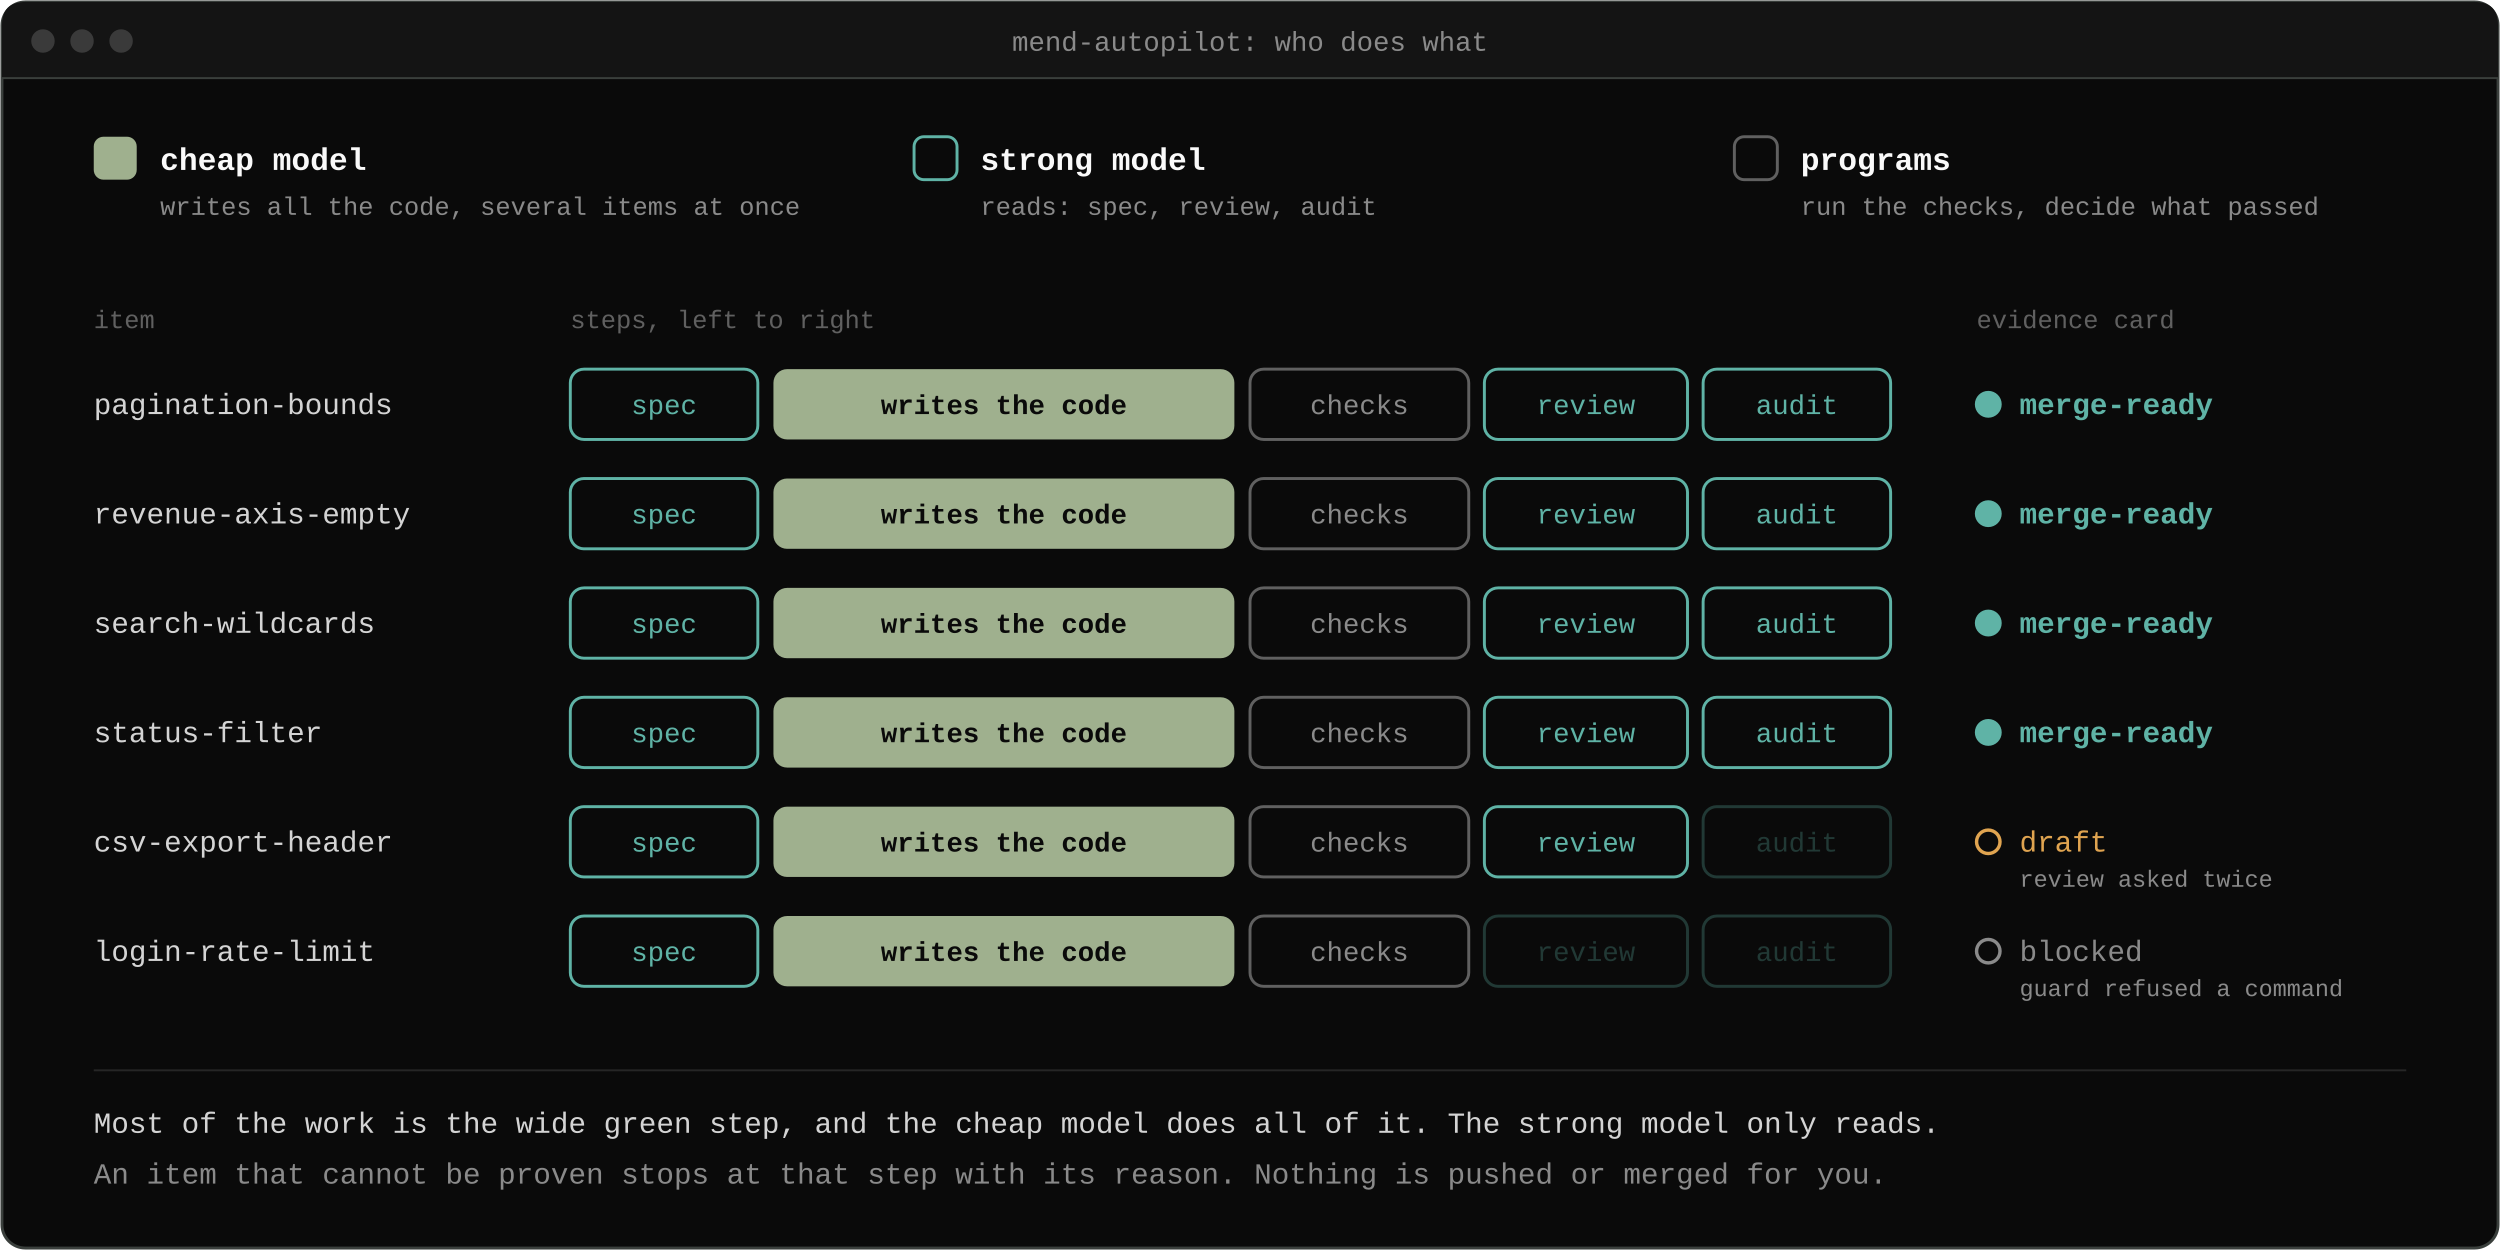
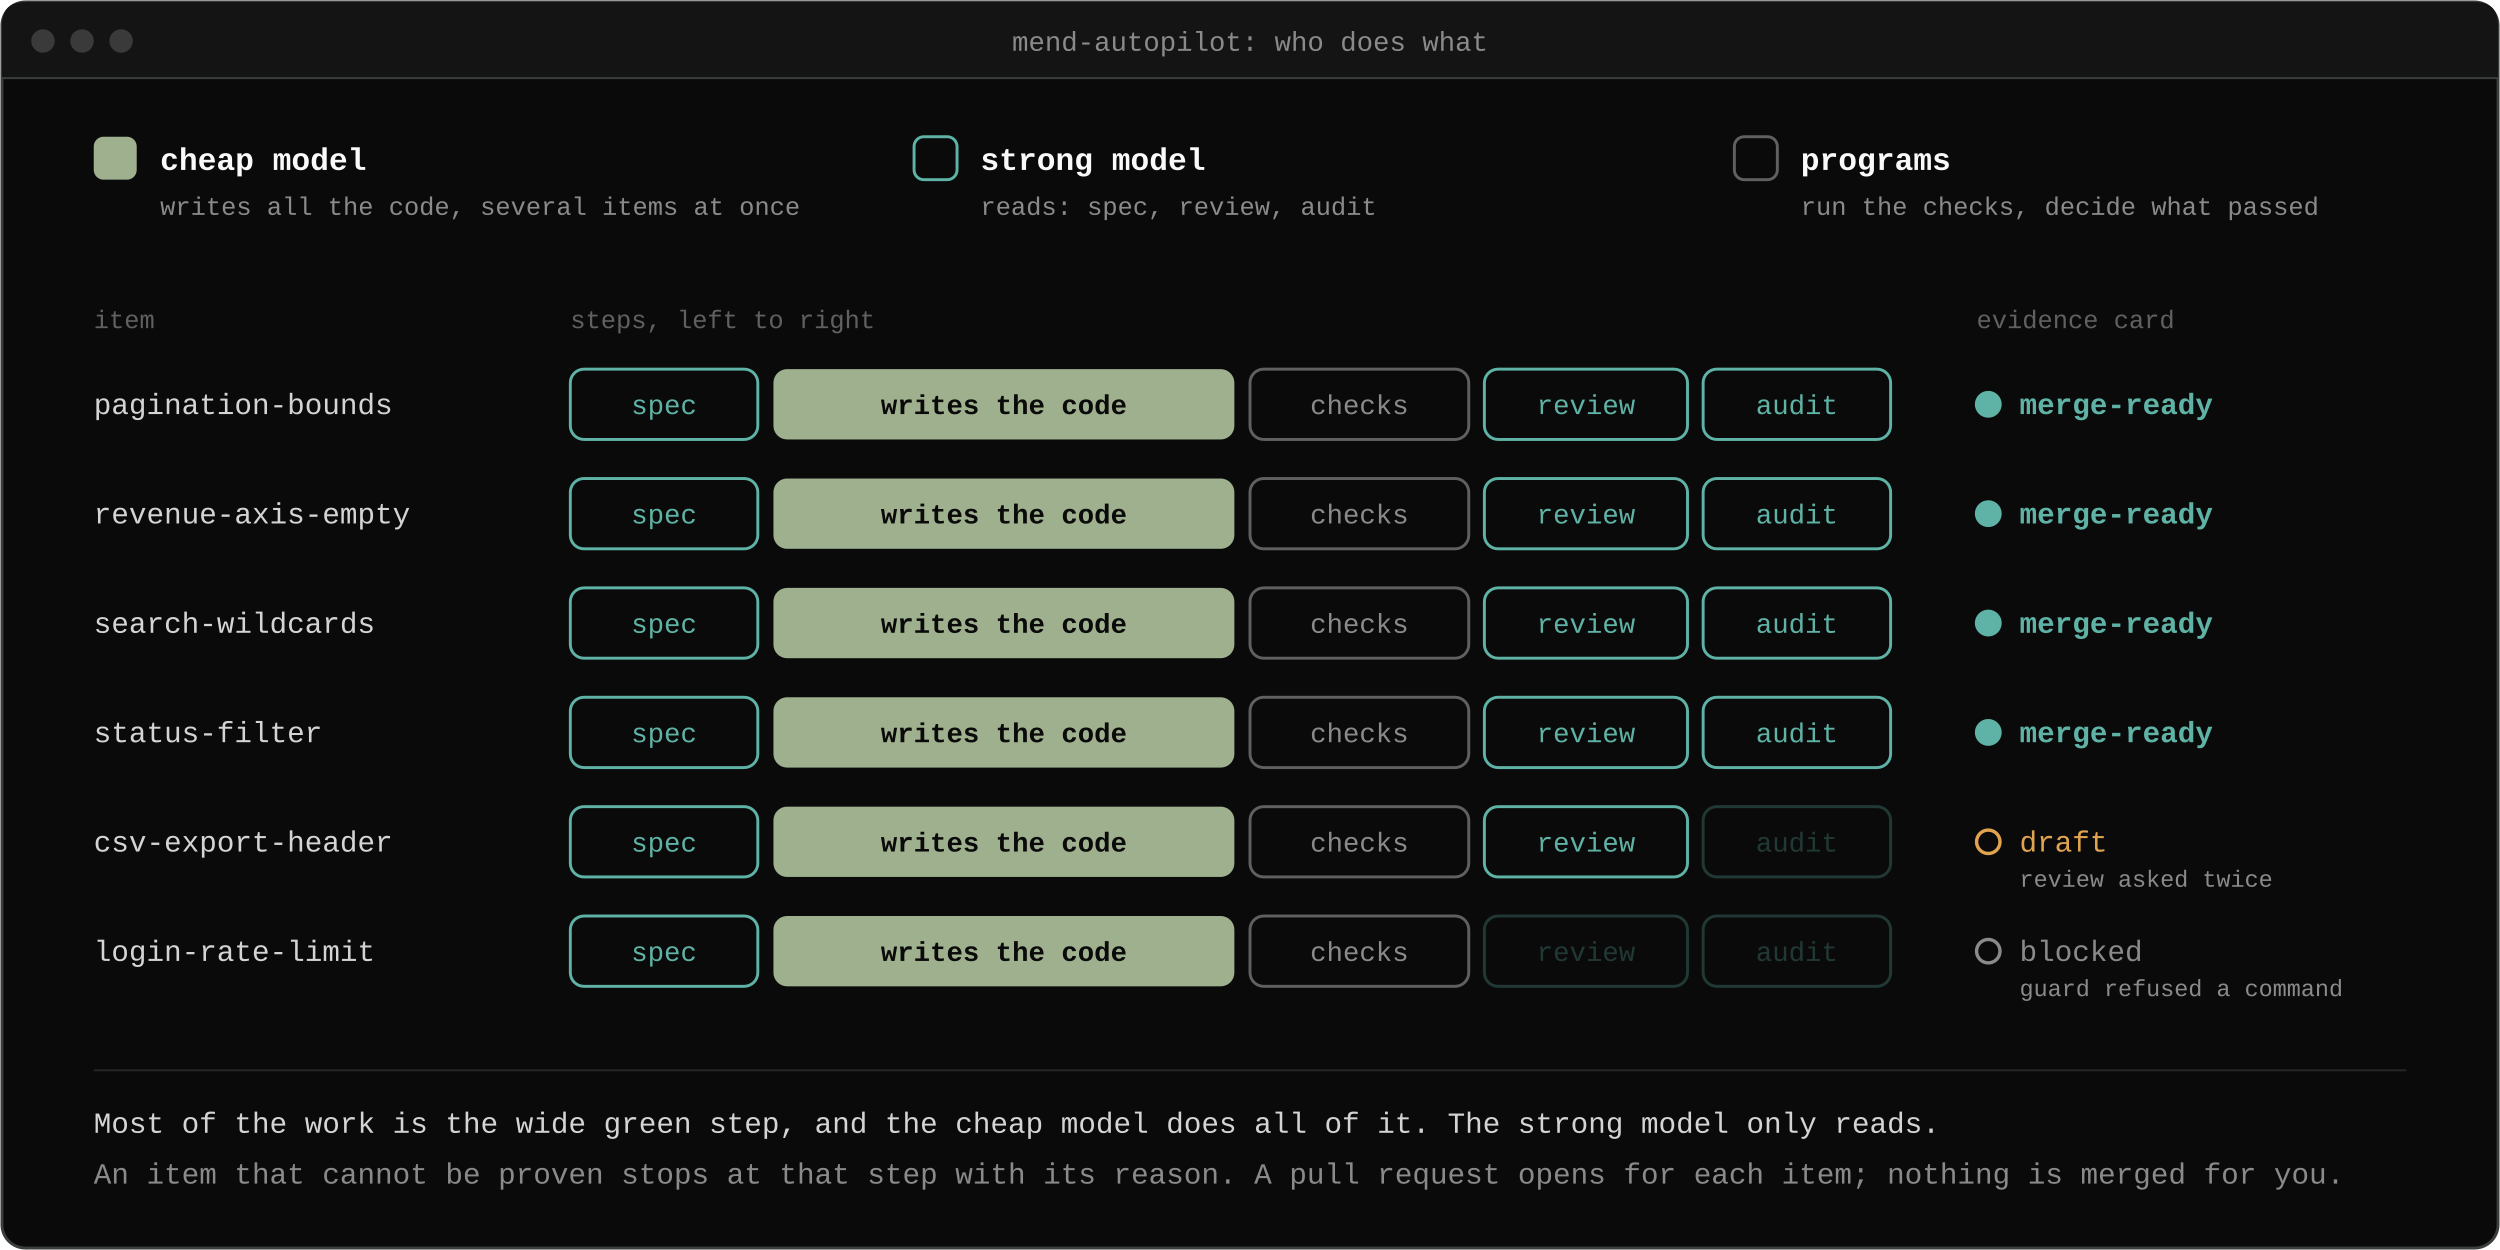
<svg xmlns="http://www.w3.org/2000/svg" width="1280" height="640" viewBox="0 0 1280 640" role="img" aria-label="Six items, each a row of steps: spec by the strong model, the code by the cheap model, checks by programs, then review and audit by the strong model. Four reach merge-ready; one stops at review as a draft after two review rounds; one is blocked at the checks because the guard refused a command.">
  <rect x="1" y="1" width="1278" height="638" rx="12" fill="#0A0A0A" stroke="#3A3F3C" stroke-width="1.5" />
  <path d="M 1 13 Q 1 1 13 1 H 1267 Q 1279 1 1279 13 V 40 H 1 Z" fill="#141414" />
  <path d="M 1 40 H 1279" stroke="#3A3F3C" stroke-width="1" />
  <circle cx="22" cy="21" r="6" fill="#3A3A3A" />
  <circle cx="42" cy="21" r="6" fill="#3A3A3A" />
  <circle cx="62" cy="21" r="6" fill="#3A3A3A" />
  <text x="640" y="26" font-family="ui-monospace, SFMono-Regular, Menlo, Consolas, 'Liberation Mono', monospace" font-size="14" text-anchor="middle" fill="#8A8A8A">mend-autopilot: who does what</text>
  <rect x="48" y="70" width="22" height="22" rx="5" fill="#9FB08E" />
  <text x="82" y="87" font-family="ui-monospace, SFMono-Regular, Menlo, Consolas, 'Liberation Mono', monospace" font-size="16" font-weight="700" fill="#FAFAFA">cheap model</text>
  <text x="82" y="110" font-family="ui-monospace, SFMono-Regular, Menlo, Consolas, 'Liberation Mono', monospace" font-size="13" fill="#8A8A8A">writes all the code, several items at once</text>
  <rect x="468" y="70" width="22" height="22" rx="5" fill="none" stroke="#5FB3A6" stroke-width="1.5" />
  <text x="502" y="87" font-family="ui-monospace, SFMono-Regular, Menlo, Consolas, 'Liberation Mono', monospace" font-size="16" font-weight="700" fill="#FAFAFA">strong model</text>
  <text x="502" y="110" font-family="ui-monospace, SFMono-Regular, Menlo, Consolas, 'Liberation Mono', monospace" font-size="13" fill="#8A8A8A">reads: spec, review, audit</text>
  <rect x="888" y="70" width="22" height="22" rx="5" fill="none" stroke="#606060" stroke-width="1.5" />
  <text x="922" y="87" font-family="ui-monospace, SFMono-Regular, Menlo, Consolas, 'Liberation Mono', monospace" font-size="16" font-weight="700" fill="#FAFAFA">programs</text>
  <text x="922" y="110" font-family="ui-monospace, SFMono-Regular, Menlo, Consolas, 'Liberation Mono', monospace" font-size="13" fill="#8A8A8A">run the checks, decide what passed</text>
  <text x="48" y="168" font-family="ui-monospace, SFMono-Regular, Menlo, Consolas, 'Liberation Mono', monospace" font-size="13" fill="#606060">item</text>
  <text x="292" y="168" font-family="ui-monospace, SFMono-Regular, Menlo, Consolas, 'Liberation Mono', monospace" font-size="13" fill="#606060">steps, left to right</text>
  <text x="1012" y="168" font-family="ui-monospace, SFMono-Regular, Menlo, Consolas, 'Liberation Mono', monospace" font-size="13" fill="#606060">evidence card</text>
  <text x="48" y="212" font-family="ui-monospace, SFMono-Regular, Menlo, Consolas, 'Liberation Mono', monospace" font-size="15" fill="#D4D4D4">pagination-bounds</text>
  <g>
    <rect x="292" y="189" width="96" height="36" rx="7" fill="none" stroke="#5FB3A6" stroke-width="1.5" />
    <text x="340" y="212" font-family="ui-monospace, SFMono-Regular, Menlo, Consolas, 'Liberation Mono', monospace" font-size="14" text-anchor="middle" fill="#5FB3A6">spec</text>
  </g>
  <g>
    <rect x="396" y="189" width="236" height="36" rx="7" fill="#9FB08E" />
    <text x="514" y="212" font-family="ui-monospace, SFMono-Regular, Menlo, Consolas, 'Liberation Mono', monospace" font-size="14" font-weight="700" text-anchor="middle" fill="#0A0A0A">writes the code</text>
  </g>
  <g>
    <rect x="640" y="189" width="112" height="36" rx="7" fill="none" stroke="#606060" stroke-width="1.5" />
    <text x="696" y="212" font-family="ui-monospace, SFMono-Regular, Menlo, Consolas, 'Liberation Mono', monospace" font-size="14" text-anchor="middle" fill="#8A8A8A">checks</text>
  </g>
  <g>
    <rect x="760" y="189" width="104" height="36" rx="7" fill="none" stroke="#5FB3A6" stroke-width="1.5" />
    <text x="812" y="212" font-family="ui-monospace, SFMono-Regular, Menlo, Consolas, 'Liberation Mono', monospace" font-size="14" text-anchor="middle" fill="#5FB3A6">review</text>
  </g>
  <g>
    <rect x="872" y="189" width="96" height="36" rx="7" fill="none" stroke="#5FB3A6" stroke-width="1.5" />
    <text x="920" y="212" font-family="ui-monospace, SFMono-Regular, Menlo, Consolas, 'Liberation Mono', monospace" font-size="14" text-anchor="middle" fill="#5FB3A6">audit</text>
  </g>
  <circle cx="1018" cy="207" r="6" fill="#5FB3A6" stroke="#5FB3A6" stroke-width="1.75" />
  <text x="1034" y="212" font-family="ui-monospace, SFMono-Regular, Menlo, Consolas, 'Liberation Mono', monospace" font-size="15" font-weight="700" fill="#5FB3A6">merge-ready</text>
  <text x="48" y="268" font-family="ui-monospace, SFMono-Regular, Menlo, Consolas, 'Liberation Mono', monospace" font-size="15" fill="#D4D4D4">revenue-axis-empty</text>
  <g>
    <rect x="292" y="245" width="96" height="36" rx="7" fill="none" stroke="#5FB3A6" stroke-width="1.5" />
    <text x="340" y="268" font-family="ui-monospace, SFMono-Regular, Menlo, Consolas, 'Liberation Mono', monospace" font-size="14" text-anchor="middle" fill="#5FB3A6">spec</text>
  </g>
  <g>
    <rect x="396" y="245" width="236" height="36" rx="7" fill="#9FB08E" />
    <text x="514" y="268" font-family="ui-monospace, SFMono-Regular, Menlo, Consolas, 'Liberation Mono', monospace" font-size="14" font-weight="700" text-anchor="middle" fill="#0A0A0A">writes the code</text>
  </g>
  <g>
    <rect x="640" y="245" width="112" height="36" rx="7" fill="none" stroke="#606060" stroke-width="1.5" />
    <text x="696" y="268" font-family="ui-monospace, SFMono-Regular, Menlo, Consolas, 'Liberation Mono', monospace" font-size="14" text-anchor="middle" fill="#8A8A8A">checks</text>
  </g>
  <g>
    <rect x="760" y="245" width="104" height="36" rx="7" fill="none" stroke="#5FB3A6" stroke-width="1.5" />
    <text x="812" y="268" font-family="ui-monospace, SFMono-Regular, Menlo, Consolas, 'Liberation Mono', monospace" font-size="14" text-anchor="middle" fill="#5FB3A6">review</text>
  </g>
  <g>
    <rect x="872" y="245" width="96" height="36" rx="7" fill="none" stroke="#5FB3A6" stroke-width="1.5" />
    <text x="920" y="268" font-family="ui-monospace, SFMono-Regular, Menlo, Consolas, 'Liberation Mono', monospace" font-size="14" text-anchor="middle" fill="#5FB3A6">audit</text>
  </g>
  <circle cx="1018" cy="263" r="6" fill="#5FB3A6" stroke="#5FB3A6" stroke-width="1.75" />
  <text x="1034" y="268" font-family="ui-monospace, SFMono-Regular, Menlo, Consolas, 'Liberation Mono', monospace" font-size="15" font-weight="700" fill="#5FB3A6">merge-ready</text>
  <text x="48" y="324" font-family="ui-monospace, SFMono-Regular, Menlo, Consolas, 'Liberation Mono', monospace" font-size="15" fill="#D4D4D4">search-wildcards</text>
  <g>
    <rect x="292" y="301" width="96" height="36" rx="7" fill="none" stroke="#5FB3A6" stroke-width="1.5" />
    <text x="340" y="324" font-family="ui-monospace, SFMono-Regular, Menlo, Consolas, 'Liberation Mono', monospace" font-size="14" text-anchor="middle" fill="#5FB3A6">spec</text>
  </g>
  <g>
    <rect x="396" y="301" width="236" height="36" rx="7" fill="#9FB08E" />
    <text x="514" y="324" font-family="ui-monospace, SFMono-Regular, Menlo, Consolas, 'Liberation Mono', monospace" font-size="14" font-weight="700" text-anchor="middle" fill="#0A0A0A">writes the code</text>
  </g>
  <g>
    <rect x="640" y="301" width="112" height="36" rx="7" fill="none" stroke="#606060" stroke-width="1.5" />
    <text x="696" y="324" font-family="ui-monospace, SFMono-Regular, Menlo, Consolas, 'Liberation Mono', monospace" font-size="14" text-anchor="middle" fill="#8A8A8A">checks</text>
  </g>
  <g>
    <rect x="760" y="301" width="104" height="36" rx="7" fill="none" stroke="#5FB3A6" stroke-width="1.5" />
    <text x="812" y="324" font-family="ui-monospace, SFMono-Regular, Menlo, Consolas, 'Liberation Mono', monospace" font-size="14" text-anchor="middle" fill="#5FB3A6">review</text>
  </g>
  <g>
    <rect x="872" y="301" width="96" height="36" rx="7" fill="none" stroke="#5FB3A6" stroke-width="1.5" />
    <text x="920" y="324" font-family="ui-monospace, SFMono-Regular, Menlo, Consolas, 'Liberation Mono', monospace" font-size="14" text-anchor="middle" fill="#5FB3A6">audit</text>
  </g>
  <circle cx="1018" cy="319" r="6" fill="#5FB3A6" stroke="#5FB3A6" stroke-width="1.75" />
  <text x="1034" y="324" font-family="ui-monospace, SFMono-Regular, Menlo, Consolas, 'Liberation Mono', monospace" font-size="15" font-weight="700" fill="#5FB3A6">merge-ready</text>
  <text x="48" y="380" font-family="ui-monospace, SFMono-Regular, Menlo, Consolas, 'Liberation Mono', monospace" font-size="15" fill="#D4D4D4">status-filter</text>
  <g>
    <rect x="292" y="357" width="96" height="36" rx="7" fill="none" stroke="#5FB3A6" stroke-width="1.5" />
    <text x="340" y="380" font-family="ui-monospace, SFMono-Regular, Menlo, Consolas, 'Liberation Mono', monospace" font-size="14" text-anchor="middle" fill="#5FB3A6">spec</text>
  </g>
  <g>
    <rect x="396" y="357" width="236" height="36" rx="7" fill="#9FB08E" />
    <text x="514" y="380" font-family="ui-monospace, SFMono-Regular, Menlo, Consolas, 'Liberation Mono', monospace" font-size="14" font-weight="700" text-anchor="middle" fill="#0A0A0A">writes the code</text>
  </g>
  <g>
    <rect x="640" y="357" width="112" height="36" rx="7" fill="none" stroke="#606060" stroke-width="1.5" />
    <text x="696" y="380" font-family="ui-monospace, SFMono-Regular, Menlo, Consolas, 'Liberation Mono', monospace" font-size="14" text-anchor="middle" fill="#8A8A8A">checks</text>
  </g>
  <g>
    <rect x="760" y="357" width="104" height="36" rx="7" fill="none" stroke="#5FB3A6" stroke-width="1.5" />
    <text x="812" y="380" font-family="ui-monospace, SFMono-Regular, Menlo, Consolas, 'Liberation Mono', monospace" font-size="14" text-anchor="middle" fill="#5FB3A6">review</text>
  </g>
  <g>
    <rect x="872" y="357" width="96" height="36" rx="7" fill="none" stroke="#5FB3A6" stroke-width="1.5" />
    <text x="920" y="380" font-family="ui-monospace, SFMono-Regular, Menlo, Consolas, 'Liberation Mono', monospace" font-size="14" text-anchor="middle" fill="#5FB3A6">audit</text>
  </g>
  <circle cx="1018" cy="375" r="6" fill="#5FB3A6" stroke="#5FB3A6" stroke-width="1.75" />
  <text x="1034" y="380" font-family="ui-monospace, SFMono-Regular, Menlo, Consolas, 'Liberation Mono', monospace" font-size="15" font-weight="700" fill="#5FB3A6">merge-ready</text>
  <text x="48" y="436" font-family="ui-monospace, SFMono-Regular, Menlo, Consolas, 'Liberation Mono', monospace" font-size="15" fill="#D4D4D4">csv-export-header</text>
  <g>
    <rect x="292" y="413" width="96" height="36" rx="7" fill="none" stroke="#5FB3A6" stroke-width="1.5" />
    <text x="340" y="436" font-family="ui-monospace, SFMono-Regular, Menlo, Consolas, 'Liberation Mono', monospace" font-size="14" text-anchor="middle" fill="#5FB3A6">spec</text>
  </g>
  <g>
    <rect x="396" y="413" width="236" height="36" rx="7" fill="#9FB08E" />
    <text x="514" y="436" font-family="ui-monospace, SFMono-Regular, Menlo, Consolas, 'Liberation Mono', monospace" font-size="14" font-weight="700" text-anchor="middle" fill="#0A0A0A">writes the code</text>
  </g>
  <g>
    <rect x="640" y="413" width="112" height="36" rx="7" fill="none" stroke="#606060" stroke-width="1.5" />
    <text x="696" y="436" font-family="ui-monospace, SFMono-Regular, Menlo, Consolas, 'Liberation Mono', monospace" font-size="14" text-anchor="middle" fill="#8A8A8A">checks</text>
  </g>
  <g>
    <rect x="760" y="413" width="104" height="36" rx="7" fill="none" stroke="#5FB3A6" stroke-width="1.5" />
    <text x="812" y="436" font-family="ui-monospace, SFMono-Regular, Menlo, Consolas, 'Liberation Mono', monospace" font-size="14" text-anchor="middle" fill="#5FB3A6">review</text>
  </g>
  <g opacity="0.28">
    <rect x="872" y="413" width="96" height="36" rx="7" fill="none" stroke="#5FB3A6" stroke-width="1.5" />
    <text x="920" y="436" font-family="ui-monospace, SFMono-Regular, Menlo, Consolas, 'Liberation Mono', monospace" font-size="14" text-anchor="middle" fill="#5FB3A6">audit</text>
  </g>
  <circle cx="1018" cy="431" r="6" fill="none" stroke="#E0A450" stroke-width="1.75" />
  <text x="1034" y="436" font-family="ui-monospace, SFMono-Regular, Menlo, Consolas, 'Liberation Mono', monospace" font-size="15" fill="#E0A450">draft</text>
  <text x="1034" y="454" font-family="ui-monospace, SFMono-Regular, Menlo, Consolas, 'Liberation Mono', monospace" font-size="12" fill="#8A8A8A">review asked twice</text>
  <text x="48" y="492" font-family="ui-monospace, SFMono-Regular, Menlo, Consolas, 'Liberation Mono', monospace" font-size="15" fill="#D4D4D4">login-rate-limit</text>
  <g>
    <rect x="292" y="469" width="96" height="36" rx="7" fill="none" stroke="#5FB3A6" stroke-width="1.5" />
    <text x="340" y="492" font-family="ui-monospace, SFMono-Regular, Menlo, Consolas, 'Liberation Mono', monospace" font-size="14" text-anchor="middle" fill="#5FB3A6">spec</text>
  </g>
  <g>
    <rect x="396" y="469" width="236" height="36" rx="7" fill="#9FB08E" />
    <text x="514" y="492" font-family="ui-monospace, SFMono-Regular, Menlo, Consolas, 'Liberation Mono', monospace" font-size="14" font-weight="700" text-anchor="middle" fill="#0A0A0A">writes the code</text>
  </g>
  <g>
    <rect x="640" y="469" width="112" height="36" rx="7" fill="none" stroke="#606060" stroke-width="1.5" />
    <text x="696" y="492" font-family="ui-monospace, SFMono-Regular, Menlo, Consolas, 'Liberation Mono', monospace" font-size="14" text-anchor="middle" fill="#8A8A8A">checks</text>
  </g>
  <g opacity="0.28">
    <rect x="760" y="469" width="104" height="36" rx="7" fill="none" stroke="#5FB3A6" stroke-width="1.5" />
    <text x="812" y="492" font-family="ui-monospace, SFMono-Regular, Menlo, Consolas, 'Liberation Mono', monospace" font-size="14" text-anchor="middle" fill="#5FB3A6">review</text>
  </g>
  <g opacity="0.28">
    <rect x="872" y="469" width="96" height="36" rx="7" fill="none" stroke="#5FB3A6" stroke-width="1.5" />
    <text x="920" y="492" font-family="ui-monospace, SFMono-Regular, Menlo, Consolas, 'Liberation Mono', monospace" font-size="14" text-anchor="middle" fill="#5FB3A6">audit</text>
  </g>
  <circle cx="1018" cy="487" r="6" fill="none" stroke="#8A8A8A" stroke-width="1.75" />
  <text x="1034" y="492" font-family="ui-monospace, SFMono-Regular, Menlo, Consolas, 'Liberation Mono', monospace" font-size="15" fill="#8A8A8A">blocked</text>
  <text x="1034" y="510" font-family="ui-monospace, SFMono-Regular, Menlo, Consolas, 'Liberation Mono', monospace" font-size="12" fill="#8A8A8A">guard refused a command</text>
  <path d="M 48 548 H 1232" stroke="#262626" />
  <text x="48" y="580" font-family="ui-monospace, SFMono-Regular, Menlo, Consolas, 'Liberation Mono', monospace" font-size="15" fill="#D4D4D4">Most of the work is the wide green step, and the cheap model does all of it. The strong model only reads.</text>
-   <text x="48" y="606" font-family="ui-monospace, SFMono-Regular, Menlo, Consolas, 'Liberation Mono', monospace" font-size="15" fill="#8A8A8A">An item that cannot be proven stops at that step with its reason. Nothing is pushed or merged for you.</text>
+   <text x="48" y="606" font-family="ui-monospace, SFMono-Regular, Menlo, Consolas, 'Liberation Mono', monospace" font-size="15" fill="#8A8A8A">An item that cannot be proven stops at that step with its reason. A pull request opens for each item; nothing is merged for you.</text>
</svg>
